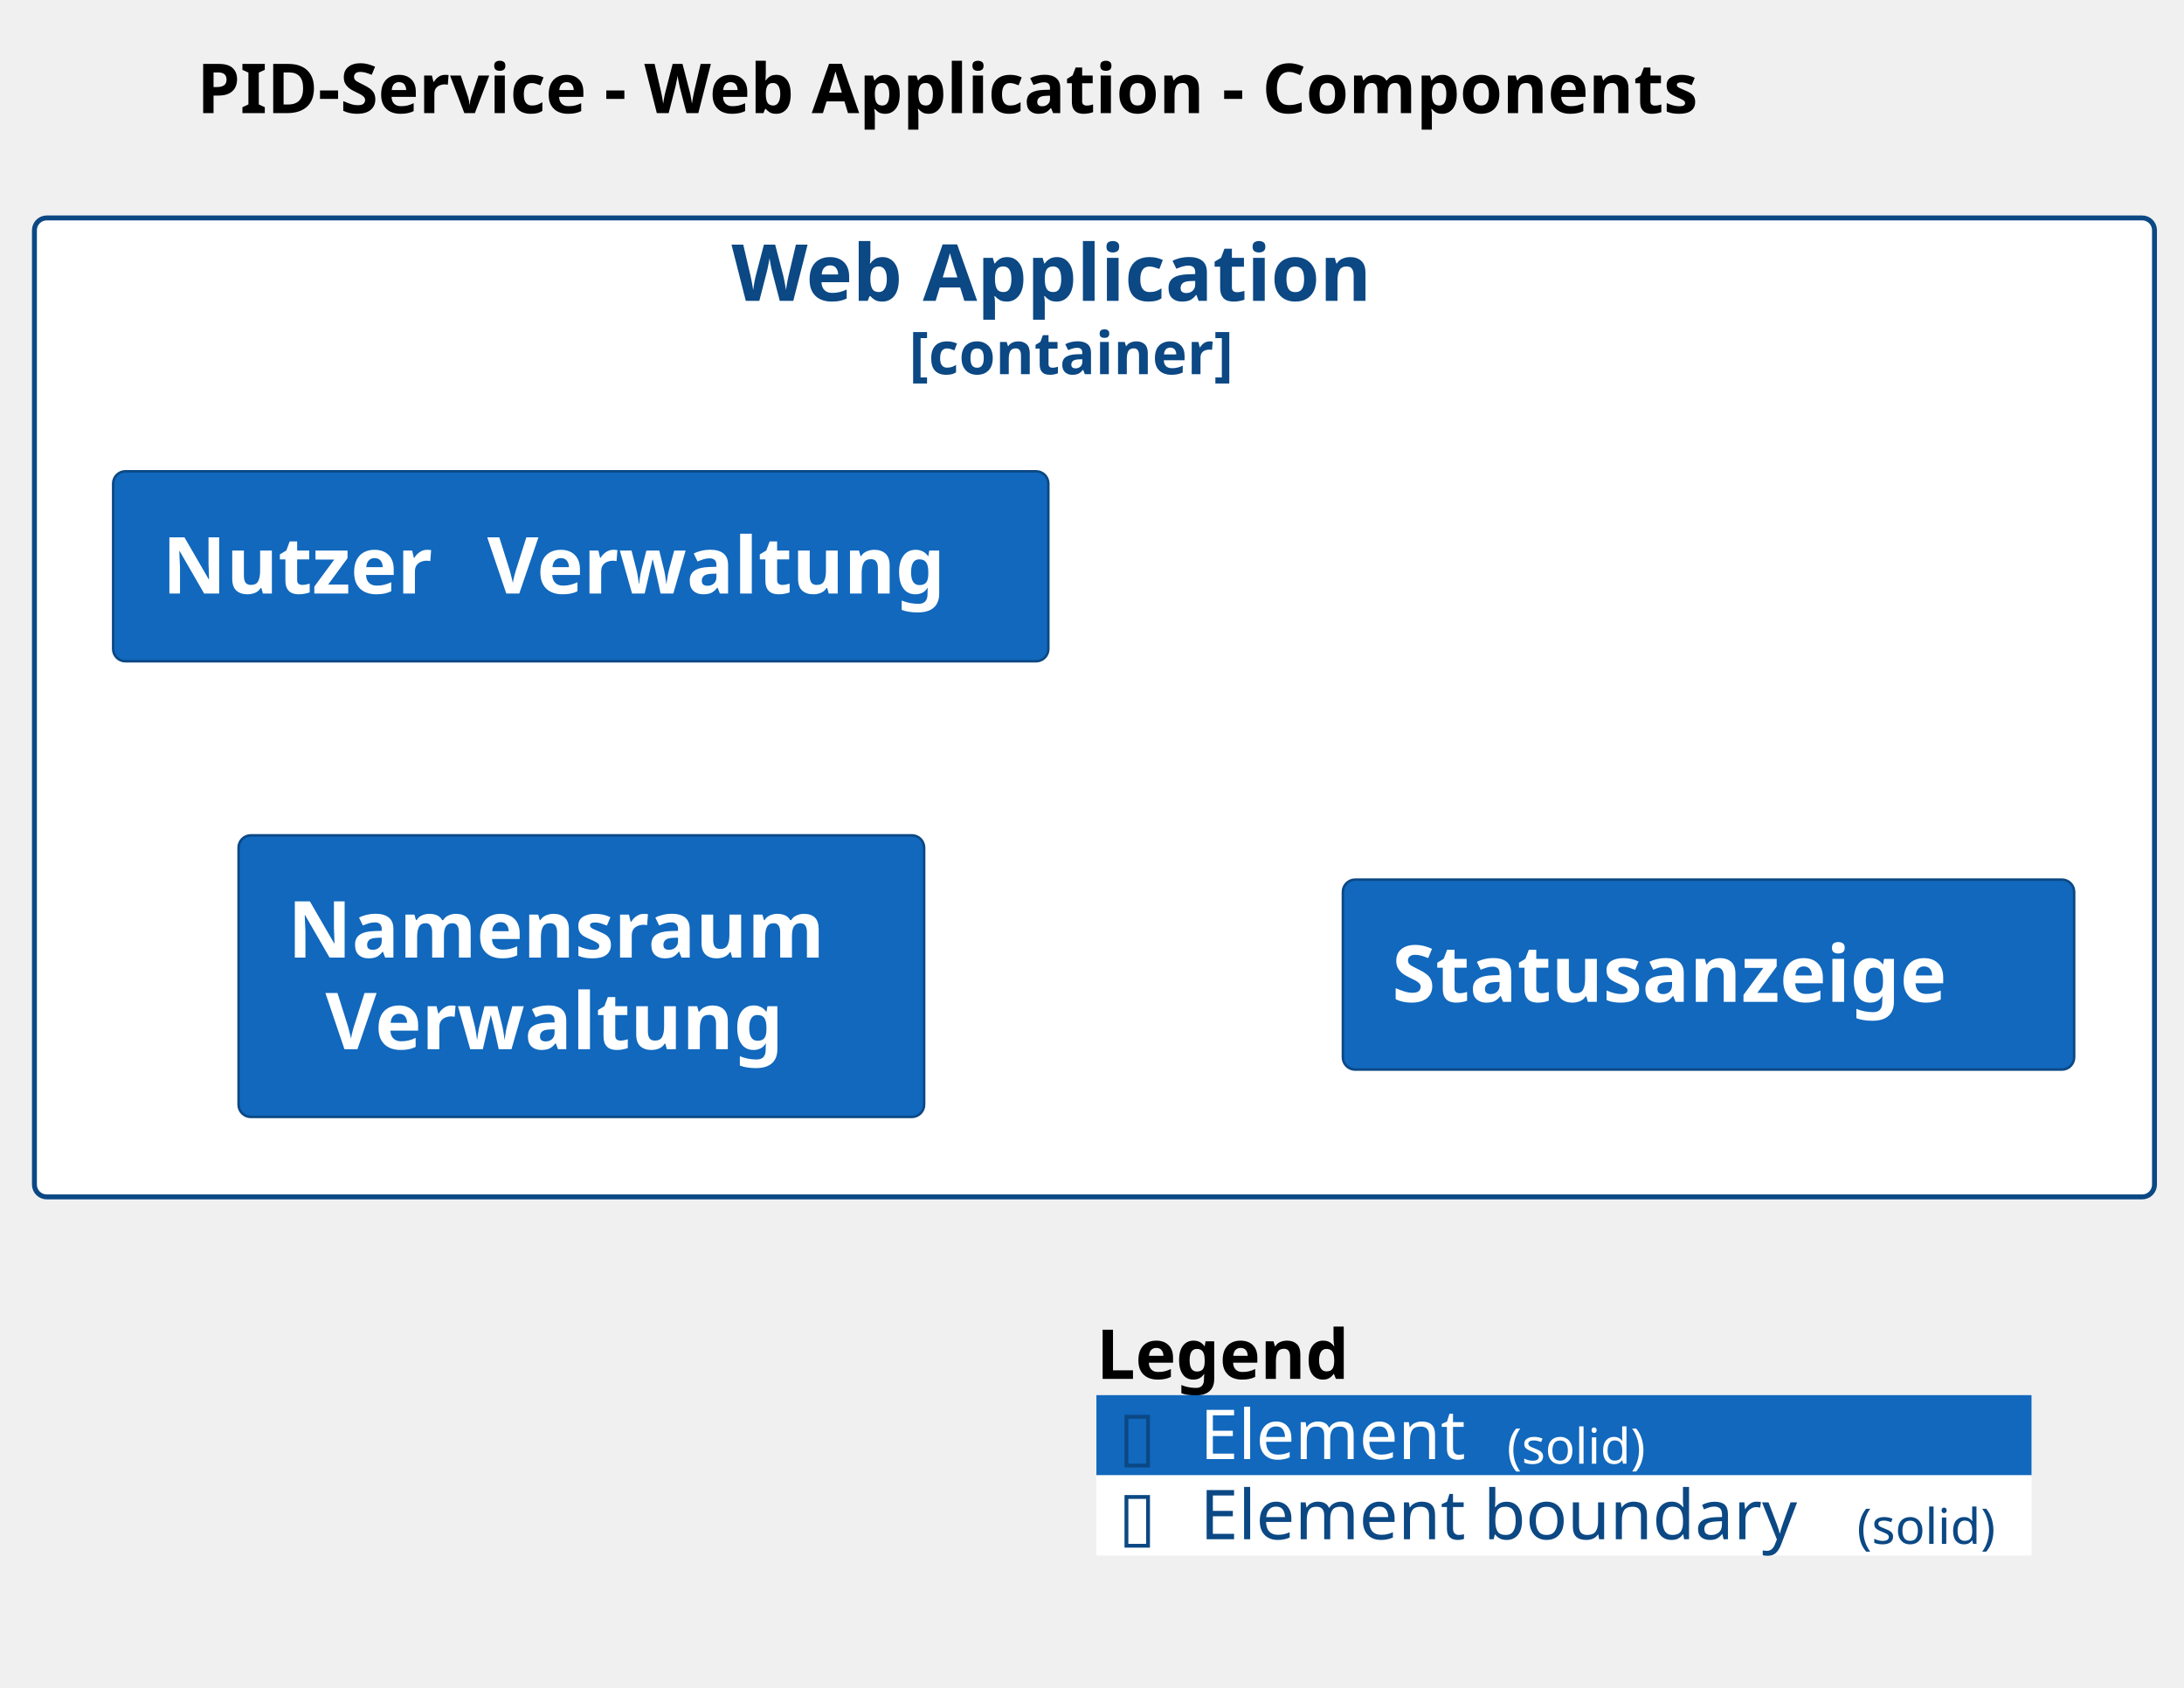
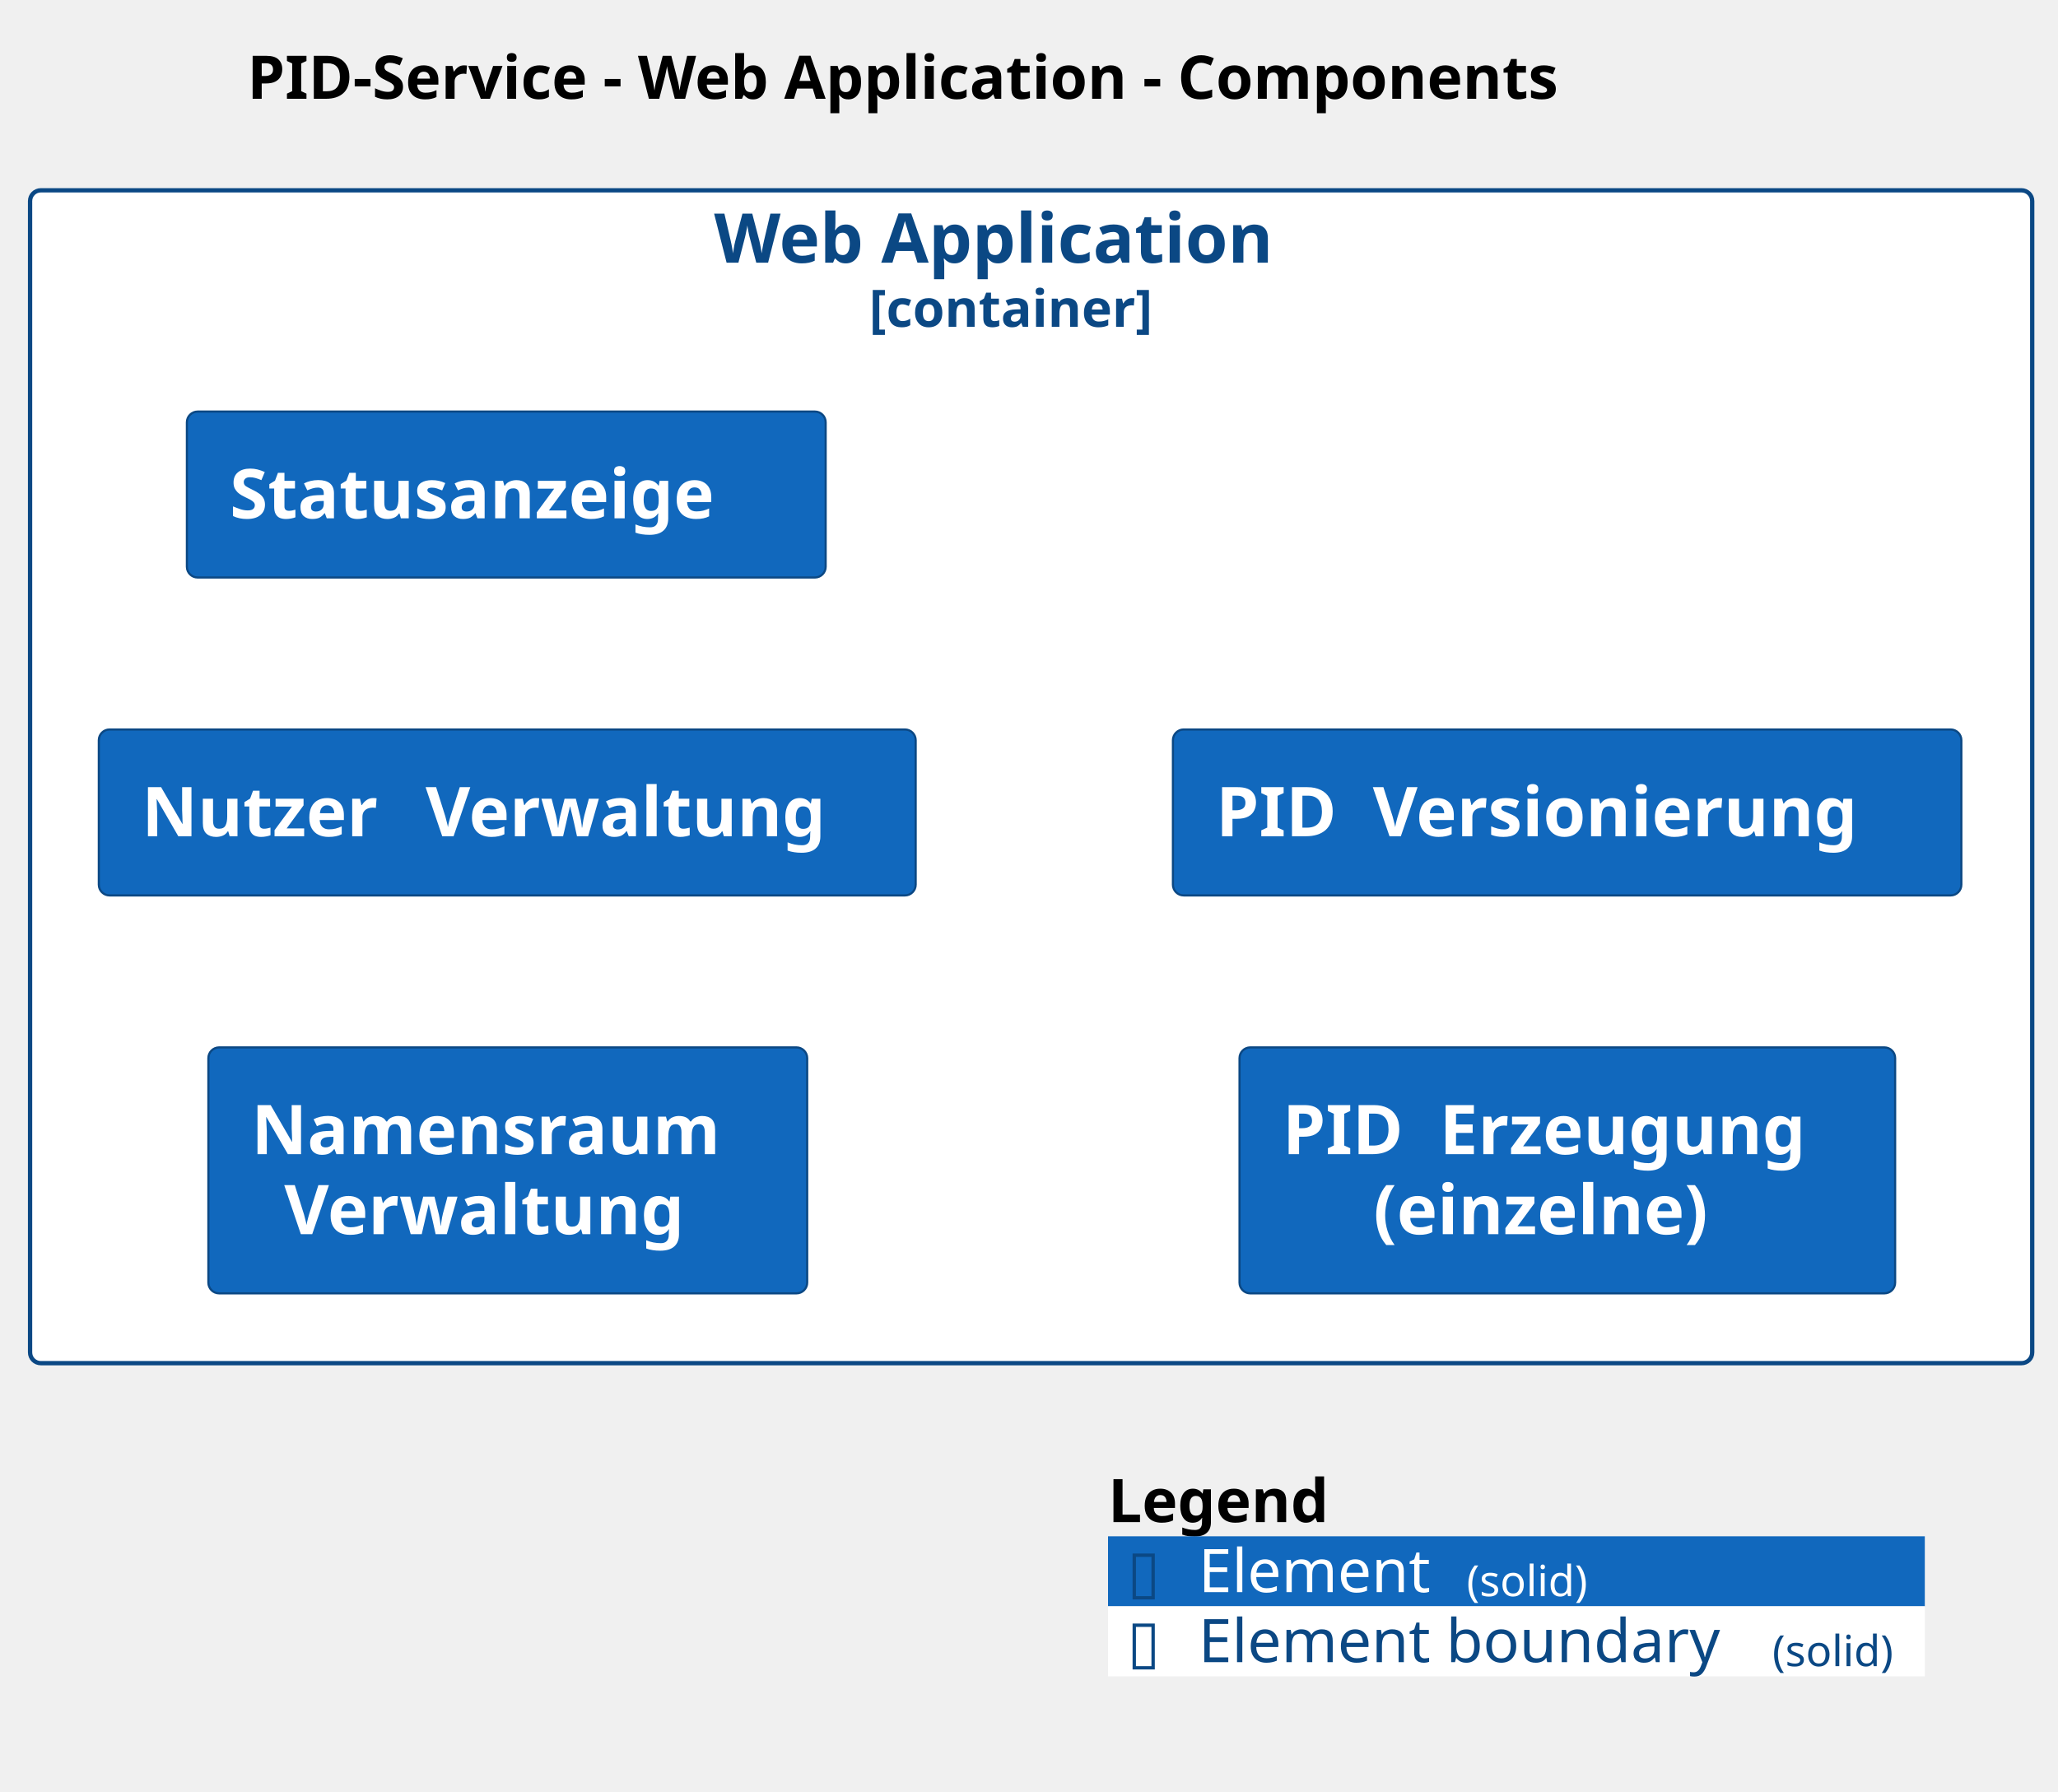
- <svg xmlns="http://www.w3.org/2000/svg" contentStyleType="text/css" data-diagram-type="DESCRIPTION" height="343px" preserveAspectRatio="none" style="width:444px;height:343px;background:#FFFFFF;" version="1.1" viewBox="0 0 444 343" width="444px" zoomAndPan="magnify">
+ <svg xmlns="http://www.w3.org/2000/svg" contentStyleType="text/css" data-diagram-type="DESCRIPTION" height="417px" preserveAspectRatio="none" style="width:479px;height:417px;background:#FFFFFF;" version="1.1" viewBox="0 0 479 417" width="479px" zoomAndPan="magnify">
  <defs />
  <g>
    <g class="title" data-source-line="2">
-       <text fill="#000000" font-family="sans-serif" font-size="14" font-weight="bold" lengthAdjust="spacing" textLength="349.925" x="40.038" y="22.995">PID-Service - Web Application - Components</text>
+       <text fill="#000000" font-family="sans-serif" font-size="14" font-weight="bold" lengthAdjust="spacing" textLength="349.925" x="57.538" y="22.995">PID-Service - Web Application - Components</text>
    </g>
    <g class="cluster" data-entity="PIDService.WebApplication_boundary" data-source-line="1575" data-uid="ent0002" id="cluster_PIDService.WebApplication_boundary">
-       <rect fill="#FFFFFF" height="199" rx="2.5" ry="2.5" style="stroke:#0B4884;stroke-width:1;" width="431" x="7" y="44.297" />
-       <text fill="#0B4884" font-family="sans-serif" font-size="16" font-weight="bold" lengthAdjust="spacing" textLength="147.578" x="148.711" y="61.148">Web Application</text>
-       <text fill="#0B4884" font-family="sans-serif" font-size="12" font-weight="bold" lengthAdjust="spacing" textLength="75.416" x="184.792" y="76.061">[container]</text>
+       <rect fill="#FFFFFF" height="273" rx="2.5" ry="2.5" style="stroke:#0B4884;stroke-width:1;" width="466" x="7" y="44.297" />
+       <text fill="#0B4884" font-family="sans-serif" font-size="16" font-weight="bold" lengthAdjust="spacing" textLength="147.578" x="166.211" y="61.148">Web Application</text>
+       <text fill="#0B4884" font-family="sans-serif" font-size="12" font-weight="bold" lengthAdjust="spacing" textLength="75.416" x="202.292" y="76.061">[container]</text>
    </g>
    <g class="entity" data-entity="PIDService.WebApplication.NamensraumVerwaltung" data-source-line="63" data-uid="ent0003" id="entity_PIDService.WebApplication.NamensraumVerwaltung">
-       <rect fill="#1168BD" height="57.25" rx="2.5" ry="2.5" style="stroke:#0B4884;stroke-width:0.5;" width="139.375" x="48.5" y="169.797" />
-       <text fill="#FFFFFF" font-family="sans-serif" font-size="16" font-weight="bold" lengthAdjust="spacing" textLength="119.375" x="58.5" y="194.648">Namensraum</text>
-       <text fill="#FFFFFF" font-family="sans-serif" font-size="16" font-weight="bold" lengthAdjust="spacing" textLength="104.07" x="66.152" y="213.273">Verwaltung</text>
+       <rect fill="#1168BD" height="57.25" rx="2.5" ry="2.5" style="stroke:#0B4884;stroke-width:0.5;" width="139.375" x="48.5" y="243.797" />
+       <text fill="#FFFFFF" font-family="sans-serif" font-size="16" font-weight="bold" lengthAdjust="spacing" textLength="119.375" x="58.5" y="268.648">Namensraum</text>
+       <text fill="#FFFFFF" font-family="sans-serif" font-size="16" font-weight="bold" lengthAdjust="spacing" textLength="104.07" x="66.152" y="287.273">Verwaltung</text>
    </g>
    <g class="entity" data-entity="PIDService.WebApplication.NutzerVerwaltung" data-source-line="63" data-uid="ent0004" id="entity_PIDService.WebApplication.NutzerVerwaltung">
-       <rect fill="#1168BD" height="38.625" rx="2.5" ry="2.5" style="stroke:#0B4884;stroke-width:0.5;" width="190.125" x="23" y="95.797" />
-       <text fill="#FFFFFF" font-family="sans-serif" font-size="16" font-weight="bold" lengthAdjust="spacing" textLength="60.484" x="33" y="120.648">Nutzer</text>
-       <text fill="#FFFFFF" font-family="sans-serif" font-size="16" font-weight="bold" lengthAdjust="spacing" textLength="5.57" x="93.484" y="120.648"> </text>
-       <text fill="#FFFFFF" font-family="sans-serif" font-size="16" font-weight="bold" lengthAdjust="spacing" textLength="104.07" x="99.055" y="120.648">Verwaltung</text>
+       <rect fill="#1168BD" height="38.625" rx="2.5" ry="2.5" style="stroke:#0B4884;stroke-width:0.5;" width="190.125" x="23" y="169.797" />
+       <text fill="#FFFFFF" font-family="sans-serif" font-size="16" font-weight="bold" lengthAdjust="spacing" textLength="60.484" x="33" y="194.648">Nutzer</text>
+       <text fill="#FFFFFF" font-family="sans-serif" font-size="16" font-weight="bold" lengthAdjust="spacing" textLength="5.57" x="93.484" y="194.648"> </text>
+       <text fill="#FFFFFF" font-family="sans-serif" font-size="16" font-weight="bold" lengthAdjust="spacing" textLength="104.07" x="99.055" y="194.648">Verwaltung</text>
    </g>
    <g class="entity" data-entity="PIDService.WebApplication.Statusanzeige" data-source-line="63" data-uid="ent0005" id="entity_PIDService.WebApplication.Statusanzeige">
-       <rect fill="#1168BD" height="38.625" rx="2.5" ry="2.5" style="stroke:#0B4884;stroke-width:0.5;" width="148.672" x="273" y="178.797" />
-       <text fill="#FFFFFF" font-family="sans-serif" font-size="16" font-weight="bold" lengthAdjust="spacing" textLength="128.672" x="283" y="203.648">Statusanzeige</text>
+       <rect fill="#1168BD" height="38.625" rx="2.5" ry="2.5" style="stroke:#0B4884;stroke-width:0.5;" width="148.672" x="43.5" y="95.797" />
+       <text fill="#FFFFFF" font-family="sans-serif" font-size="16" font-weight="bold" lengthAdjust="spacing" textLength="128.672" x="53.5" y="120.648">Statusanzeige</text>
+     </g>
+     <g class="entity" data-entity="PIDService.WebApplication.PIDErzeugungeinzelne" data-source-line="63" data-uid="ent0006" id="entity_PIDService.WebApplication.PIDErzeugungeinzelne">
+       <rect fill="#1168BD" height="57.25" rx="2.5" ry="2.5" style="stroke:#0B4884;stroke-width:0.5;" width="152.594" x="288.5" y="243.797" />
+       <text fill="#FFFFFF" font-family="sans-serif" font-size="16" font-weight="bold" lengthAdjust="spacing" textLength="30.961" x="298.5" y="268.648">PID</text>
+       <text fill="#FFFFFF" font-family="sans-serif" font-size="16" font-weight="bold" lengthAdjust="spacing" textLength="5.57" x="329.461" y="268.648"> </text>
+       <text fill="#FFFFFF" font-family="sans-serif" font-size="16" font-weight="bold" lengthAdjust="spacing" textLength="96.062" x="335.031" y="268.648">Erzeugung</text>
+       <text fill="#FFFFFF" font-family="sans-serif" font-size="16" font-weight="bold" lengthAdjust="spacing" textLength="90.242" x="319.676" y="287.273">(einzelne)</text>
+     </g>
+     <g class="entity" data-entity="PIDService.WebApplication.PIDVersionierung" data-source-line="63" data-uid="ent0007" id="entity_PIDService.WebApplication.PIDVersionierung">
+       <rect fill="#1168BD" height="38.625" rx="2.5" ry="2.5" style="stroke:#0B4884;stroke-width:0.5;" width="183.508" x="273" y="169.797" />
+       <text fill="#FFFFFF" font-family="sans-serif" font-size="16" font-weight="bold" lengthAdjust="spacing" textLength="30.961" x="283" y="194.648">PID</text>
+       <text fill="#FFFFFF" font-family="sans-serif" font-size="16" font-weight="bold" lengthAdjust="spacing" textLength="5.57" x="313.961" y="194.648"> </text>
+       <text fill="#FFFFFF" font-family="sans-serif" font-size="16" font-weight="bold" lengthAdjust="spacing" textLength="126.977" x="319.531" y="194.648">Versionierung</text>
    </g>
    <g class="legend" data-source-line="1492">
-       <rect fill="none" height="16.297" style="stroke:none;stroke-width:1;" width="190.107" x="222.893" y="267.297" />
-       <text fill="#000000" font-family="sans-serif" font-size="14" font-weight="bold" lengthAdjust="spacing" textLength="57.921" x="222.893" y="280.292">Legend</text>
-       <text fill="#FFFFFF" font-family="sans-serif" font-size="14" lengthAdjust="spacing" textLength="4.45" x="285.688" y="280.292"> </text>
-       <rect fill="#1168BD" height="16.297" style="stroke:none;stroke-width:1;" width="190.107" x="222.893" y="283.594" />
-       <text fill="#0B4884" font-family="sans-serif" font-size="14" lengthAdjust="spacing" textLength="7.704" x="227.343" y="296.589">▯</text>
-       <text fill="#FFFFFF" font-family="sans-serif" font-size="14" lengthAdjust="spacing" textLength="4.45" x="235.047" y="296.589"> </text>
-       <text fill="#FFFFFF" font-family="sans-serif" font-size="14" lengthAdjust="spacing" textLength="57.962" x="243.947" y="296.589">Element</text>
-       <text fill="#FFFFFF" font-family="sans-serif" font-size="10" lengthAdjust="spacing" textLength="31.035" x="306.359" y="297.532">(solid)</text>
-       <text fill="#FFFFFF" font-family="sans-serif" font-size="14" lengthAdjust="spacing" textLength="4.45" x="337.394" y="296.589"> </text>
-       <rect fill="#FFFFFF" height="16.297" style="stroke:none;stroke-width:1;" width="190.107" x="222.893" y="299.891" />
-       <text fill="#0B4884" font-family="sans-serif" font-size="14" lengthAdjust="spacing" textLength="7.704" x="227.343" y="312.886">▯</text>
-       <text fill="#FFFFFF" font-family="sans-serif" font-size="14" lengthAdjust="spacing" textLength="4.45" x="235.047" y="312.886"> </text>
-       <text fill="#0B4884" font-family="sans-serif" font-size="14" lengthAdjust="spacing" textLength="129.117" x="243.947" y="312.886">Element boundary</text>
-       <text fill="#0B4884" font-family="sans-serif" font-size="10" lengthAdjust="spacing" textLength="31.035" x="377.515" y="313.829">(solid)</text>
-       <text fill="#FFFFFF" font-family="sans-serif" font-size="14" lengthAdjust="spacing" textLength="4.45" x="408.55" y="312.886"> </text>
-       <line style="stroke:none;stroke-width:1;" x1="222.893" x2="413" y1="267.297" y2="267.297" />
-       <line style="stroke:none;stroke-width:1;" x1="222.893" x2="413" y1="283.594" y2="283.594" />
-       <line style="stroke:none;stroke-width:1;" x1="222.893" x2="413" y1="299.891" y2="299.891" />
-       <line style="stroke:none;stroke-width:1;" x1="222.893" x2="413" y1="316.188" y2="316.188" />
-       <line style="stroke:none;stroke-width:1;" x1="222.893" x2="222.893" y1="267.297" y2="316.188" />
-       <line style="stroke:none;stroke-width:1;" x1="413" x2="413" y1="267.297" y2="316.188" />
+       <rect fill="none" height="16.297" style="stroke:none;stroke-width:1;" width="190.107" x="257.893" y="341.297" />
+       <text fill="#000000" font-family="sans-serif" font-size="14" font-weight="bold" lengthAdjust="spacing" textLength="57.921" x="257.893" y="354.292">Legend</text>
+       <text fill="#FFFFFF" font-family="sans-serif" font-size="14" lengthAdjust="spacing" textLength="4.45" x="320.688" y="354.292"> </text>
+       <rect fill="#1168BD" height="16.297" style="stroke:none;stroke-width:1;" width="190.107" x="257.893" y="357.594" />
+       <text fill="#0B4884" font-family="sans-serif" font-size="14" lengthAdjust="spacing" textLength="7.704" x="262.343" y="370.589">▯</text>
+       <text fill="#FFFFFF" font-family="sans-serif" font-size="14" lengthAdjust="spacing" textLength="4.45" x="270.047" y="370.589"> </text>
+       <text fill="#FFFFFF" font-family="sans-serif" font-size="14" lengthAdjust="spacing" textLength="57.962" x="278.947" y="370.589">Element</text>
+       <text fill="#FFFFFF" font-family="sans-serif" font-size="10" lengthAdjust="spacing" textLength="31.035" x="341.359" y="371.532">(solid)</text>
+       <text fill="#FFFFFF" font-family="sans-serif" font-size="14" lengthAdjust="spacing" textLength="4.45" x="372.394" y="370.589"> </text>
+       <rect fill="#FFFFFF" height="16.297" style="stroke:none;stroke-width:1;" width="190.107" x="257.893" y="373.891" />
+       <text fill="#0B4884" font-family="sans-serif" font-size="14" lengthAdjust="spacing" textLength="7.704" x="262.343" y="386.886">▯</text>
+       <text fill="#FFFFFF" font-family="sans-serif" font-size="14" lengthAdjust="spacing" textLength="4.45" x="270.047" y="386.886"> </text>
+       <text fill="#0B4884" font-family="sans-serif" font-size="14" lengthAdjust="spacing" textLength="129.117" x="278.947" y="386.886">Element boundary</text>
+       <text fill="#0B4884" font-family="sans-serif" font-size="10" lengthAdjust="spacing" textLength="31.035" x="412.515" y="387.829">(solid)</text>
+       <text fill="#FFFFFF" font-family="sans-serif" font-size="14" lengthAdjust="spacing" textLength="4.45" x="443.55" y="386.886"> </text>
+       <line style="stroke:none;stroke-width:1;" x1="257.893" x2="448" y1="341.297" y2="341.297" />
+       <line style="stroke:none;stroke-width:1;" x1="257.893" x2="448" y1="357.594" y2="357.594" />
+       <line style="stroke:none;stroke-width:1;" x1="257.893" x2="448" y1="373.891" y2="373.891" />
+       <line style="stroke:none;stroke-width:1;" x1="257.893" x2="448" y1="390.188" y2="390.188" />
+       <line style="stroke:none;stroke-width:1;" x1="257.893" x2="257.893" y1="341.297" y2="390.188" />
+       <line style="stroke:none;stroke-width:1;" x1="448" x2="448" y1="341.297" y2="390.188" />
    </g>
  </g>
</svg>
